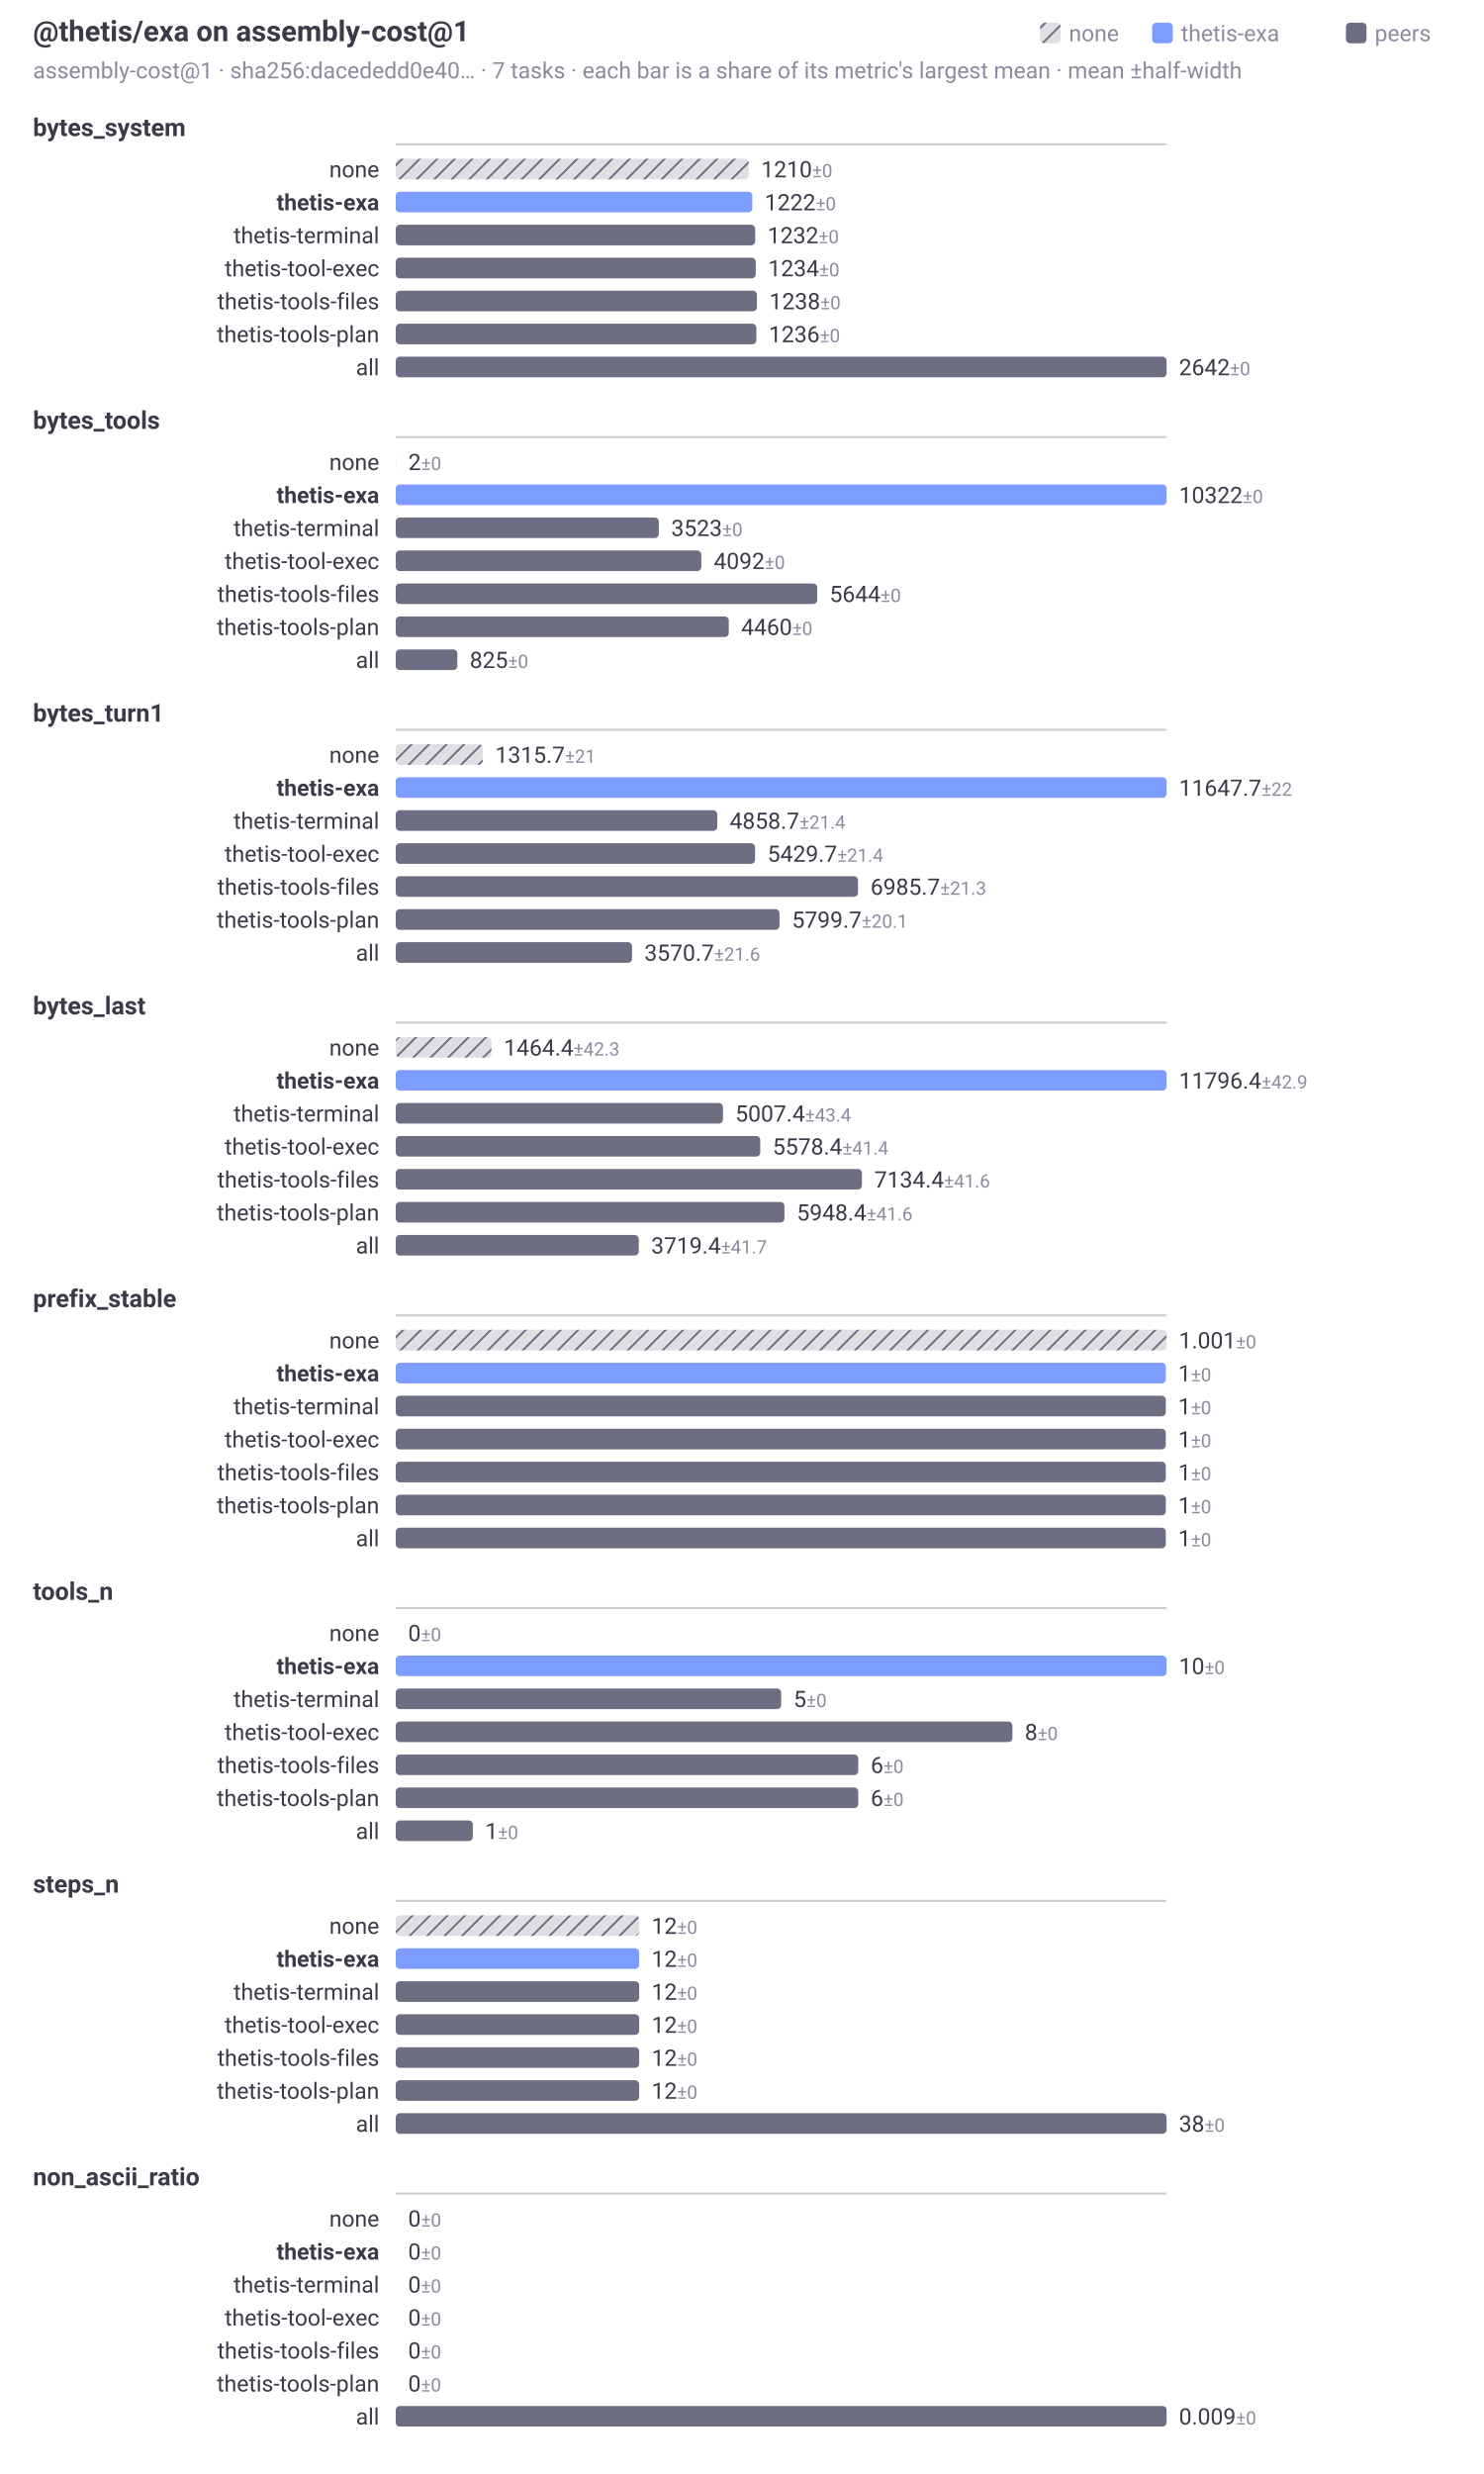
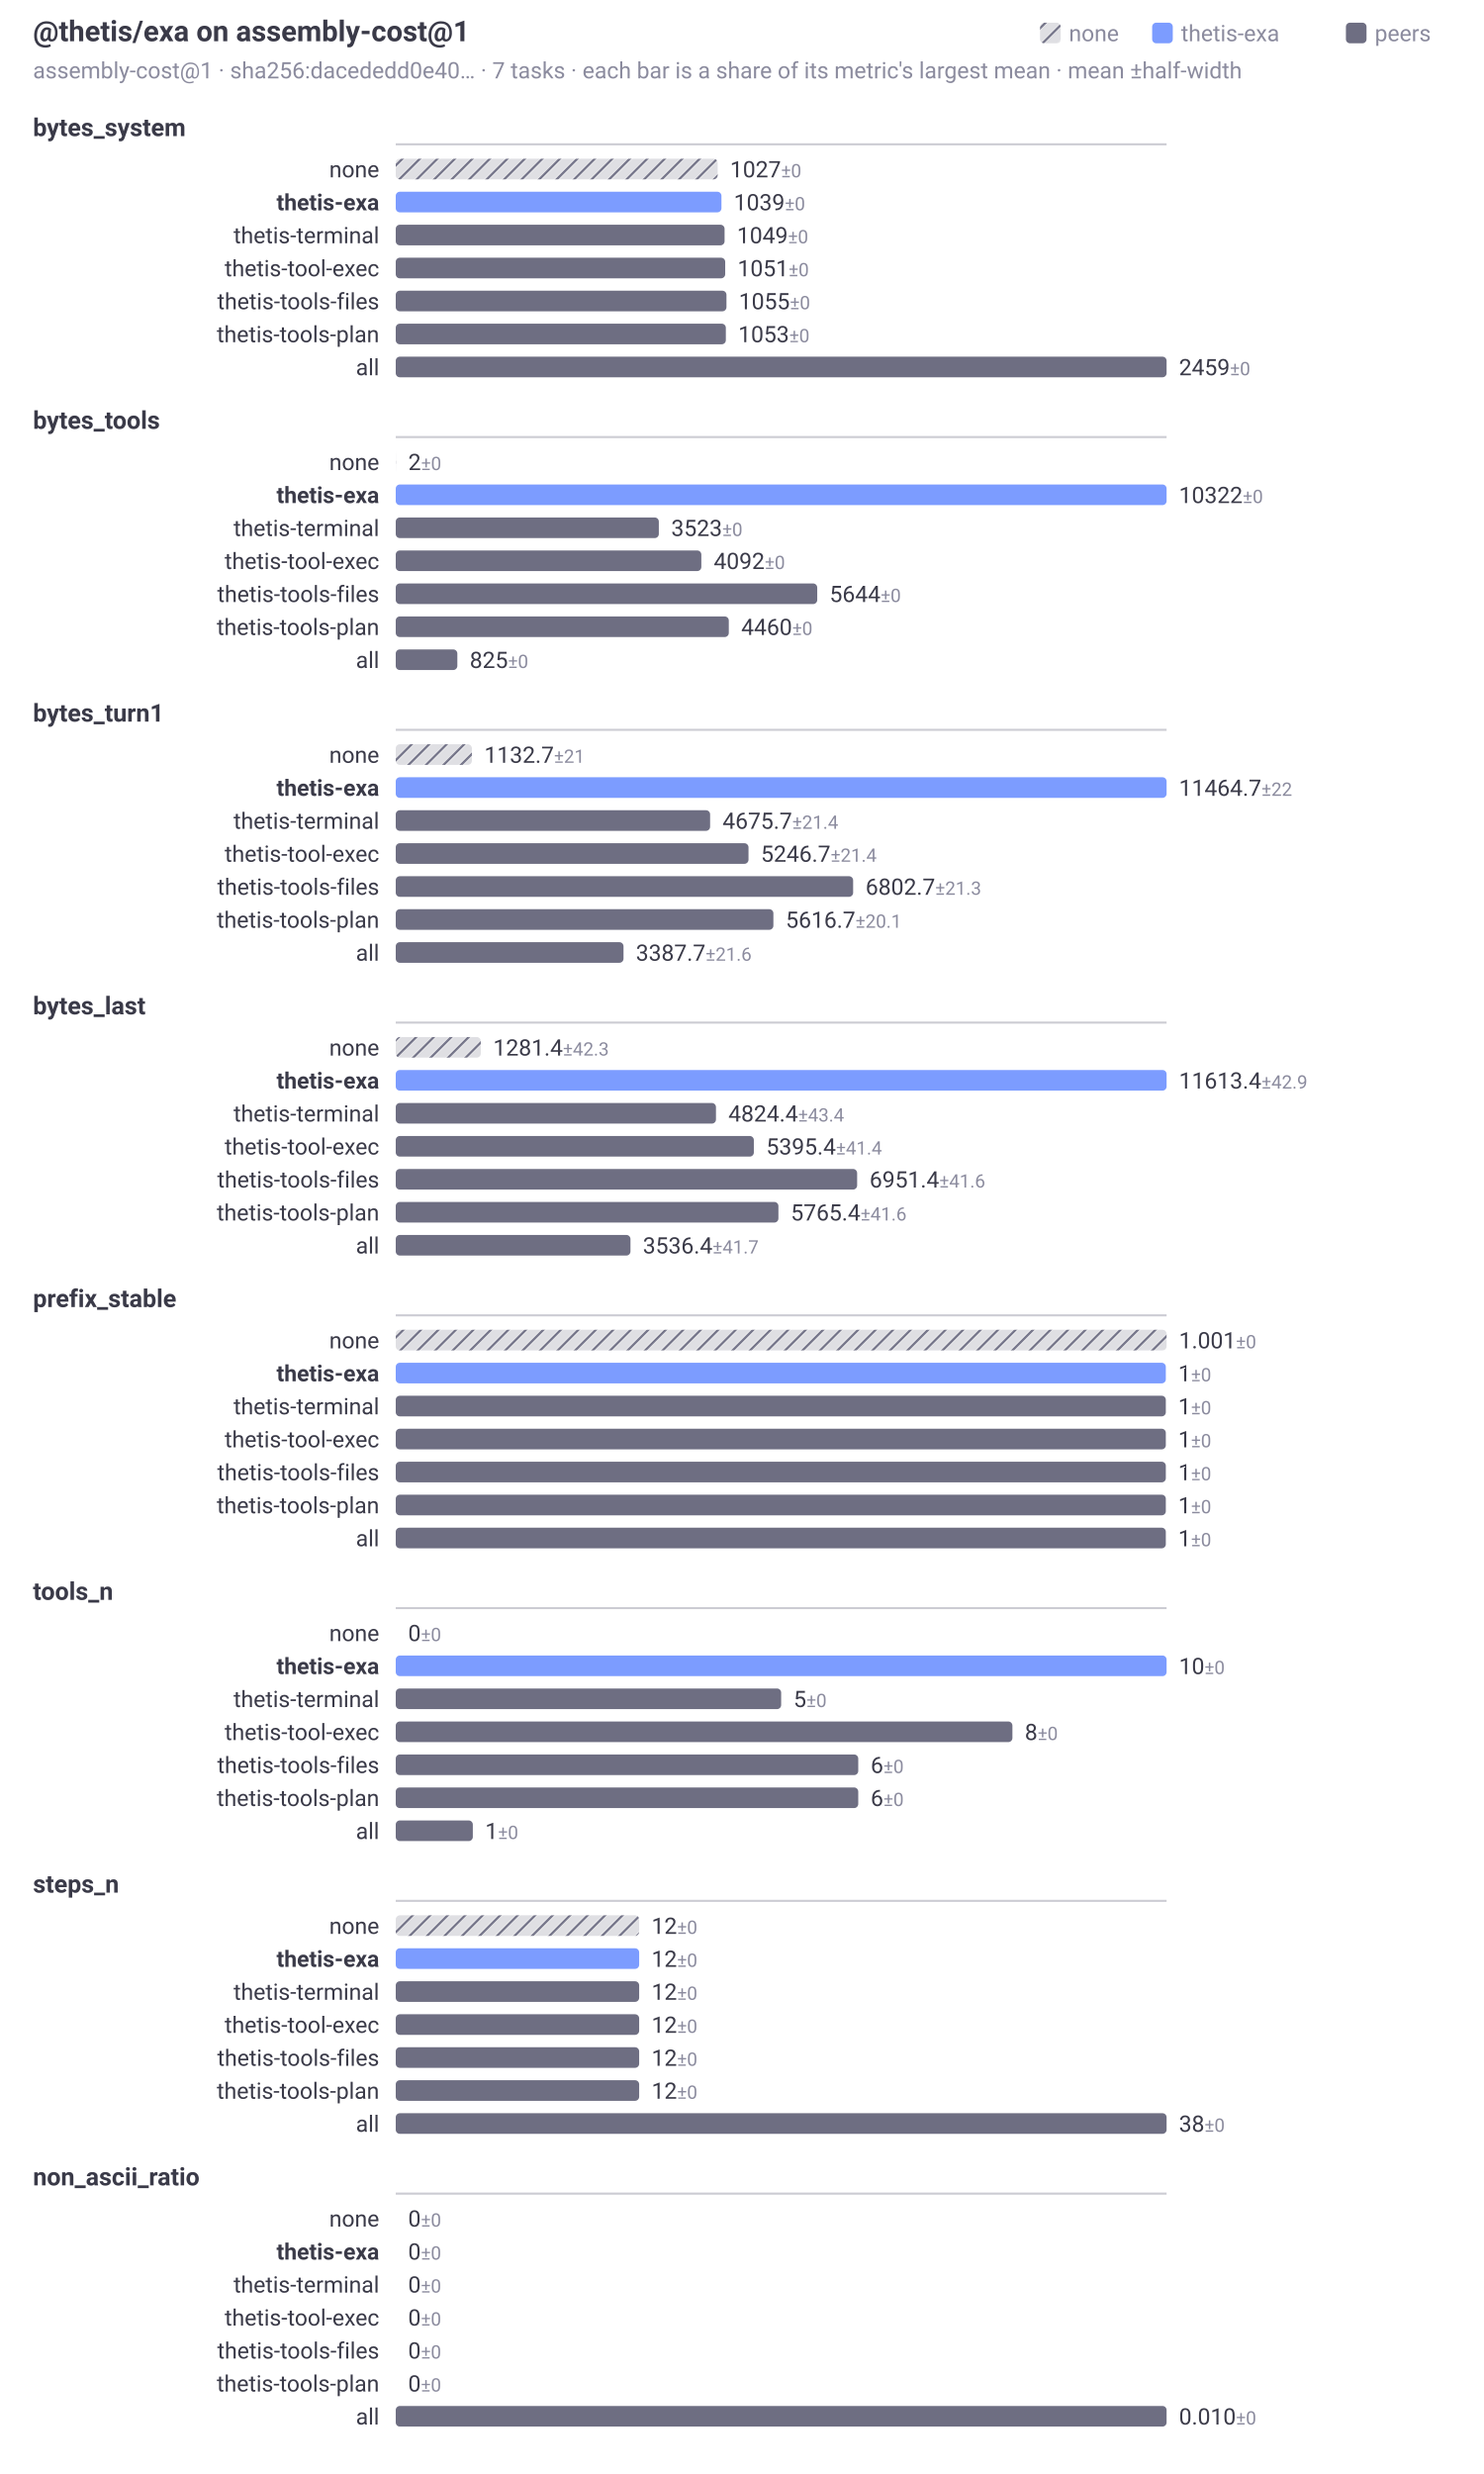
<svg xmlns="http://www.w3.org/2000/svg" width="720" height="1200" viewBox="0 0 720 1200" role="img" aria-labelledby="t d" font-family="system-ui, -apple-system, Segoe UI, Roboto, sans-serif">
  <style>.t{fill:#3a3a48}.f{fill:#8b8b9e}@media (prefers-color-scheme:dark){.t{fill:#d2d2dc}.f{fill:#9a9aae}}</style>
  <defs>
    <pattern id="hatch" width="6" height="6" patternUnits="userSpaceOnUse" patternTransform="rotate(45)">
      <rect width="6" height="6" fill="#6e6e82" fill-opacity="0.22" />
      <line x1="0" y1="0" x2="0" y2="6" stroke="#6e6e82" stroke-width="2" />
    </pattern>
  </defs>
  <text class="t" x="16" y="20" font-size="14" font-weight="600">@thetis/exa on assembly-cost@1</text>
  <text class="f" x="16" y="38" font-size="11">assembly-cost@1 · sha256:dacededd0e40… · 7 tasks · each bar is a share of its metric's largest mean · mean ±half-width</text>
  <rect x="653" y="11" width="10" height="10" rx="2" fill="#6e6e82" />
  <text class="f" x="667" y="20" font-size="11">peers</text>
  <rect x="559" y="11" width="10" height="10" rx="2" fill="#7c9cff" />
  <text class="f" x="573" y="20" font-size="11">thetis-exa</text>
  <rect x="504.6" y="11" width="10" height="10" rx="2" fill="url(#hatch)" />
  <text class="f" x="518.6" y="20" font-size="11">none</text>
  <text class="t" x="16" y="66" font-size="12" font-weight="600">bytes_system</text>
  <line x1="192" y1="70" x2="566" y2="70" stroke="#6e6e82" stroke-opacity="0.35" stroke-width="1" />
  <text class="t" x="184" y="86" font-size="11" text-anchor="end">none</text>
-   <rect x="192" y="77" width="171.29" height="10" rx="2" fill="url(#hatch)" />
-   <text class="t" x="369.29" y="86" font-size="11">1210<tspan class="f" font-size="9"> ±0</tspan>
+   <rect x="192" y="77" width="156.2" height="10" rx="2" fill="url(#hatch)" />
+   <text class="t" x="354.2" y="86" font-size="11">1027<tspan class="f" font-size="9"> ±0</tspan>
  </text>
  <text class="t" x="184" y="102" font-size="11" text-anchor="end" font-weight="600">thetis-exa</text>
-   <rect x="192" y="93" width="172.99" height="10" rx="2" fill="#7c9cff" />
-   <text class="t" x="370.99" y="102" font-size="11">1222<tspan class="f" font-size="9"> ±0</tspan>
+   <rect x="192" y="93" width="158.03" height="10" rx="2" fill="#7c9cff" />
+   <text class="t" x="356.03" y="102" font-size="11">1039<tspan class="f" font-size="9"> ±0</tspan>
  </text>
  <text class="t" x="184" y="118" font-size="11" text-anchor="end">thetis-terminal</text>
-   <rect x="192" y="109" width="174.4" height="10" rx="2" fill="#6e6e82" />
-   <text class="t" x="372.4" y="118" font-size="11">1232<tspan class="f" font-size="9"> ±0</tspan>
+   <rect x="192" y="109" width="159.55" height="10" rx="2" fill="#6e6e82" />
+   <text class="t" x="357.55" y="118" font-size="11">1049<tspan class="f" font-size="9"> ±0</tspan>
  </text>
  <text class="t" x="184" y="134" font-size="11" text-anchor="end">thetis-tool-exec</text>
-   <rect x="192" y="125" width="174.68" height="10" rx="2" fill="#6e6e82" />
-   <text class="t" x="372.68" y="134" font-size="11">1234<tspan class="f" font-size="9"> ±0</tspan>
+   <rect x="192" y="125" width="159.85" height="10" rx="2" fill="#6e6e82" />
+   <text class="t" x="357.85" y="134" font-size="11">1051<tspan class="f" font-size="9"> ±0</tspan>
  </text>
  <text class="t" x="184" y="150" font-size="11" text-anchor="end">thetis-tools-files</text>
-   <rect x="192" y="141" width="175.25" height="10" rx="2" fill="#6e6e82" />
-   <text class="t" x="373.25" y="150" font-size="11">1238<tspan class="f" font-size="9"> ±0</tspan>
+   <rect x="192" y="141" width="160.46" height="10" rx="2" fill="#6e6e82" />
+   <text class="t" x="358.46" y="150" font-size="11">1055<tspan class="f" font-size="9"> ±0</tspan>
  </text>
  <text class="t" x="184" y="166" font-size="11" text-anchor="end">thetis-tools-plan</text>
-   <rect x="192" y="157" width="174.97" height="10" rx="2" fill="#6e6e82" />
-   <text class="t" x="372.97" y="166" font-size="11">1236<tspan class="f" font-size="9"> ±0</tspan>
+   <rect x="192" y="157" width="160.16" height="10" rx="2" fill="#6e6e82" />
+   <text class="t" x="358.16" y="166" font-size="11">1053<tspan class="f" font-size="9"> ±0</tspan>
  </text>
  <text class="t" x="184" y="182" font-size="11" text-anchor="end">all</text>
  <rect x="192" y="173" width="374" height="10" rx="2" fill="#6e6e82" />
-   <text class="t" x="572" y="182" font-size="11">2642<tspan class="f" font-size="9"> ±0</tspan>
+   <text class="t" x="572" y="182" font-size="11">2459<tspan class="f" font-size="9"> ±0</tspan>
  </text>
  <text class="t" x="16" y="208" font-size="12" font-weight="600">bytes_tools</text>
  <line x1="192" y1="212" x2="566" y2="212" stroke="#6e6e82" stroke-opacity="0.35" stroke-width="1" />
  <text class="t" x="184" y="228" font-size="11" text-anchor="end">none</text>
  <rect x="192" y="219" width="0.07" height="10" rx="2" fill="url(#hatch)" />
  <text class="t" x="198.07" y="228" font-size="11">2<tspan class="f" font-size="9"> ±0</tspan>
  </text>
  <text class="t" x="184" y="244" font-size="11" text-anchor="end" font-weight="600">thetis-exa</text>
  <rect x="192" y="235" width="374" height="10" rx="2" fill="#7c9cff" />
  <text class="t" x="572" y="244" font-size="11">10322<tspan class="f" font-size="9"> ±0</tspan>
  </text>
  <text class="t" x="184" y="260" font-size="11" text-anchor="end">thetis-terminal</text>
  <rect x="192" y="251" width="127.65" height="10" rx="2" fill="#6e6e82" />
  <text class="t" x="325.65" y="260" font-size="11">3523<tspan class="f" font-size="9"> ±0</tspan>
  </text>
  <text class="t" x="184" y="276" font-size="11" text-anchor="end">thetis-tool-exec</text>
  <rect x="192" y="267" width="148.27" height="10" rx="2" fill="#6e6e82" />
  <text class="t" x="346.27" y="276" font-size="11">4092<tspan class="f" font-size="9"> ±0</tspan>
  </text>
  <text class="t" x="184" y="292" font-size="11" text-anchor="end">thetis-tools-files</text>
  <rect x="192" y="283" width="204.5" height="10" rx="2" fill="#6e6e82" />
  <text class="t" x="402.5" y="292" font-size="11">5644<tspan class="f" font-size="9"> ±0</tspan>
  </text>
  <text class="t" x="184" y="308" font-size="11" text-anchor="end">thetis-tools-plan</text>
  <rect x="192" y="299" width="161.6" height="10" rx="2" fill="#6e6e82" />
  <text class="t" x="359.6" y="308" font-size="11">4460<tspan class="f" font-size="9"> ±0</tspan>
  </text>
  <text class="t" x="184" y="324" font-size="11" text-anchor="end">all</text>
  <rect x="192" y="315" width="29.89" height="10" rx="2" fill="#6e6e82" />
  <text class="t" x="227.89" y="324" font-size="11">825<tspan class="f" font-size="9"> ±0</tspan>
  </text>
  <text class="t" x="16" y="350" font-size="12" font-weight="600">bytes_turn1</text>
  <line x1="192" y1="354" x2="566" y2="354" stroke="#6e6e82" stroke-opacity="0.35" stroke-width="1" />
  <text class="t" x="184" y="370" font-size="11" text-anchor="end">none</text>
-   <rect x="192" y="361" width="42.25" height="10" rx="2" fill="url(#hatch)" />
-   <text class="t" x="240.25" y="370" font-size="11">1315.7<tspan class="f" font-size="9"> ±21</tspan>
+   <rect x="192" y="361" width="36.95" height="10" rx="2" fill="url(#hatch)" />
+   <text class="t" x="234.95" y="370" font-size="11">1132.7<tspan class="f" font-size="9"> ±21</tspan>
  </text>
  <text class="t" x="184" y="386" font-size="11" text-anchor="end" font-weight="600">thetis-exa</text>
  <rect x="192" y="377" width="374" height="10" rx="2" fill="#7c9cff" />
-   <text class="t" x="572" y="386" font-size="11">11647.7<tspan class="f" font-size="9"> ±22</tspan>
+   <text class="t" x="572" y="386" font-size="11">11464.7<tspan class="f" font-size="9"> ±22</tspan>
  </text>
  <text class="t" x="184" y="402" font-size="11" text-anchor="end">thetis-terminal</text>
-   <rect x="192" y="393" width="156.01" height="10" rx="2" fill="#6e6e82" />
-   <text class="t" x="354.01" y="402" font-size="11">4858.7<tspan class="f" font-size="9"> ±21.4</tspan>
+   <rect x="192" y="393" width="152.53" height="10" rx="2" fill="#6e6e82" />
+   <text class="t" x="350.53" y="402" font-size="11">4675.7<tspan class="f" font-size="9"> ±21.4</tspan>
  </text>
  <text class="t" x="184" y="418" font-size="11" text-anchor="end">thetis-tool-exec</text>
-   <rect x="192" y="409" width="174.34" height="10" rx="2" fill="#6e6e82" />
-   <text class="t" x="372.34" y="418" font-size="11">5429.7<tspan class="f" font-size="9"> ±21.4</tspan>
+   <rect x="192" y="409" width="171.16" height="10" rx="2" fill="#6e6e82" />
+   <text class="t" x="369.16" y="418" font-size="11">5246.7<tspan class="f" font-size="9"> ±21.4</tspan>
  </text>
  <text class="t" x="184" y="434" font-size="11" text-anchor="end">thetis-tools-files</text>
-   <rect x="192" y="425" width="224.31" height="10" rx="2" fill="#6e6e82" />
-   <text class="t" x="422.31" y="434" font-size="11">6985.7<tspan class="f" font-size="9"> ±21.3</tspan>
+   <rect x="192" y="425" width="221.92" height="10" rx="2" fill="#6e6e82" />
+   <text class="t" x="419.92" y="434" font-size="11">6802.7<tspan class="f" font-size="9"> ±21.3</tspan>
  </text>
  <text class="t" x="184" y="450" font-size="11" text-anchor="end">thetis-tools-plan</text>
-   <rect x="192" y="441" width="186.22" height="10" rx="2" fill="#6e6e82" />
-   <text class="t" x="384.22" y="450" font-size="11">5799.7<tspan class="f" font-size="9"> ±20.1</tspan>
+   <rect x="192" y="441" width="183.23" height="10" rx="2" fill="#6e6e82" />
+   <text class="t" x="381.23" y="450" font-size="11">5616.7<tspan class="f" font-size="9"> ±20.1</tspan>
  </text>
  <text class="t" x="184" y="466" font-size="11" text-anchor="end">all</text>
-   <rect x="192" y="457" width="114.65" height="10" rx="2" fill="#6e6e82" />
-   <text class="t" x="312.65" y="466" font-size="11">3570.7<tspan class="f" font-size="9"> ±21.6</tspan>
+   <rect x="192" y="457" width="110.51" height="10" rx="2" fill="#6e6e82" />
+   <text class="t" x="308.51" y="466" font-size="11">3387.7<tspan class="f" font-size="9"> ±21.6</tspan>
  </text>
  <text class="t" x="16" y="492" font-size="12" font-weight="600">bytes_last</text>
  <line x1="192" y1="496" x2="566" y2="496" stroke="#6e6e82" stroke-opacity="0.35" stroke-width="1" />
  <text class="t" x="184" y="512" font-size="11" text-anchor="end">none</text>
-   <rect x="192" y="503" width="46.43" height="10" rx="2" fill="url(#hatch)" />
-   <text class="t" x="244.43" y="512" font-size="11">1464.4<tspan class="f" font-size="9"> ±42.3</tspan>
+   <rect x="192" y="503" width="41.27" height="10" rx="2" fill="url(#hatch)" />
+   <text class="t" x="239.27" y="512" font-size="11">1281.4<tspan class="f" font-size="9"> ±42.3</tspan>
  </text>
  <text class="t" x="184" y="528" font-size="11" text-anchor="end" font-weight="600">thetis-exa</text>
  <rect x="192" y="519" width="374" height="10" rx="2" fill="#7c9cff" />
-   <text class="t" x="572" y="528" font-size="11">11796.4<tspan class="f" font-size="9"> ±42.9</tspan>
+   <text class="t" x="572" y="528" font-size="11">11613.4<tspan class="f" font-size="9"> ±42.9</tspan>
  </text>
  <text class="t" x="184" y="544" font-size="11" text-anchor="end">thetis-terminal</text>
-   <rect x="192" y="535" width="158.76" height="10" rx="2" fill="#6e6e82" />
-   <text class="t" x="356.76" y="544" font-size="11">5007.4<tspan class="f" font-size="9"> ±43.4</tspan>
+   <rect x="192" y="535" width="155.37" height="10" rx="2" fill="#6e6e82" />
+   <text class="t" x="353.37" y="544" font-size="11">4824.4<tspan class="f" font-size="9"> ±43.4</tspan>
  </text>
  <text class="t" x="184" y="560" font-size="11" text-anchor="end">thetis-tool-exec</text>
-   <rect x="192" y="551" width="176.86" height="10" rx="2" fill="#6e6e82" />
-   <text class="t" x="374.86" y="560" font-size="11">5578.4<tspan class="f" font-size="9"> ±41.4</tspan>
+   <rect x="192" y="551" width="173.75" height="10" rx="2" fill="#6e6e82" />
+   <text class="t" x="371.75" y="560" font-size="11">5395.4<tspan class="f" font-size="9"> ±41.4</tspan>
  </text>
  <text class="t" x="184" y="576" font-size="11" text-anchor="end">thetis-tools-files</text>
-   <rect x="192" y="567" width="226.19" height="10" rx="2" fill="#6e6e82" />
-   <text class="t" x="424.19" y="576" font-size="11">7134.4<tspan class="f" font-size="9"> ±41.6</tspan>
+   <rect x="192" y="567" width="223.86" height="10" rx="2" fill="#6e6e82" />
+   <text class="t" x="421.86" y="576" font-size="11">6951.4<tspan class="f" font-size="9"> ±41.6</tspan>
  </text>
  <text class="t" x="184" y="592" font-size="11" text-anchor="end">thetis-tools-plan</text>
-   <rect x="192" y="583" width="188.59" height="10" rx="2" fill="#6e6e82" />
-   <text class="t" x="386.59" y="592" font-size="11">5948.4<tspan class="f" font-size="9"> ±41.6</tspan>
+   <rect x="192" y="583" width="185.67" height="10" rx="2" fill="#6e6e82" />
+   <text class="t" x="383.67" y="592" font-size="11">5765.4<tspan class="f" font-size="9"> ±41.6</tspan>
  </text>
  <text class="t" x="184" y="608" font-size="11" text-anchor="end">all</text>
-   <rect x="192" y="599" width="117.92" height="10" rx="2" fill="#6e6e82" />
-   <text class="t" x="315.92" y="608" font-size="11">3719.4<tspan class="f" font-size="9"> ±41.7</tspan>
+   <rect x="192" y="599" width="113.89" height="10" rx="2" fill="#6e6e82" />
+   <text class="t" x="311.89" y="608" font-size="11">3536.4<tspan class="f" font-size="9"> ±41.7</tspan>
  </text>
  <text class="t" x="16" y="634" font-size="12" font-weight="600">prefix_stable</text>
  <line x1="192" y1="638" x2="566" y2="638" stroke="#6e6e82" stroke-opacity="0.35" stroke-width="1" />
  <text class="t" x="184" y="654" font-size="11" text-anchor="end">none</text>
  <rect x="192" y="645" width="374" height="10" rx="2" fill="url(#hatch)" />
  <text class="t" x="572" y="654" font-size="11">1.001<tspan class="f" font-size="9"> ±0</tspan>
  </text>
  <text class="t" x="184" y="670" font-size="11" text-anchor="end" font-weight="600">thetis-exa</text>
  <rect x="192" y="661" width="373.63" height="10" rx="2" fill="#7c9cff" />
  <text class="t" x="571.63" y="670" font-size="11">1<tspan class="f" font-size="9"> ±0</tspan>
  </text>
  <text class="t" x="184" y="686" font-size="11" text-anchor="end">thetis-terminal</text>
  <rect x="192" y="677" width="373.63" height="10" rx="2" fill="#6e6e82" />
  <text class="t" x="571.63" y="686" font-size="11">1<tspan class="f" font-size="9"> ±0</tspan>
  </text>
  <text class="t" x="184" y="702" font-size="11" text-anchor="end">thetis-tool-exec</text>
  <rect x="192" y="693" width="373.63" height="10" rx="2" fill="#6e6e82" />
  <text class="t" x="571.63" y="702" font-size="11">1<tspan class="f" font-size="9"> ±0</tspan>
  </text>
  <text class="t" x="184" y="718" font-size="11" text-anchor="end">thetis-tools-files</text>
  <rect x="192" y="709" width="373.63" height="10" rx="2" fill="#6e6e82" />
  <text class="t" x="571.63" y="718" font-size="11">1<tspan class="f" font-size="9"> ±0</tspan>
  </text>
  <text class="t" x="184" y="734" font-size="11" text-anchor="end">thetis-tools-plan</text>
  <rect x="192" y="725" width="373.63" height="10" rx="2" fill="#6e6e82" />
  <text class="t" x="571.63" y="734" font-size="11">1<tspan class="f" font-size="9"> ±0</tspan>
  </text>
  <text class="t" x="184" y="750" font-size="11" text-anchor="end">all</text>
  <rect x="192" y="741" width="373.63" height="10" rx="2" fill="#6e6e82" />
  <text class="t" x="571.63" y="750" font-size="11">1<tspan class="f" font-size="9"> ±0</tspan>
  </text>
  <text class="t" x="16" y="776" font-size="12" font-weight="600">tools_n</text>
  <line x1="192" y1="780" x2="566" y2="780" stroke="#6e6e82" stroke-opacity="0.35" stroke-width="1" />
  <text class="t" x="184" y="796" font-size="11" text-anchor="end">none</text>
  <rect x="192" y="787" width="0" height="10" rx="2" fill="url(#hatch)" />
  <text class="t" x="198" y="796" font-size="11">0<tspan class="f" font-size="9"> ±0</tspan>
  </text>
  <text class="t" x="184" y="812" font-size="11" text-anchor="end" font-weight="600">thetis-exa</text>
  <rect x="192" y="803" width="374" height="10" rx="2" fill="#7c9cff" />
  <text class="t" x="572" y="812" font-size="11">10<tspan class="f" font-size="9"> ±0</tspan>
  </text>
  <text class="t" x="184" y="828" font-size="11" text-anchor="end">thetis-terminal</text>
  <rect x="192" y="819" width="187" height="10" rx="2" fill="#6e6e82" />
  <text class="t" x="385" y="828" font-size="11">5<tspan class="f" font-size="9"> ±0</tspan>
  </text>
  <text class="t" x="184" y="844" font-size="11" text-anchor="end">thetis-tool-exec</text>
  <rect x="192" y="835" width="299.2" height="10" rx="2" fill="#6e6e82" />
  <text class="t" x="497.2" y="844" font-size="11">8<tspan class="f" font-size="9"> ±0</tspan>
  </text>
  <text class="t" x="184" y="860" font-size="11" text-anchor="end">thetis-tools-files</text>
  <rect x="192" y="851" width="224.4" height="10" rx="2" fill="#6e6e82" />
  <text class="t" x="422.4" y="860" font-size="11">6<tspan class="f" font-size="9"> ±0</tspan>
  </text>
  <text class="t" x="184" y="876" font-size="11" text-anchor="end">thetis-tools-plan</text>
  <rect x="192" y="867" width="224.4" height="10" rx="2" fill="#6e6e82" />
  <text class="t" x="422.4" y="876" font-size="11">6<tspan class="f" font-size="9"> ±0</tspan>
  </text>
  <text class="t" x="184" y="892" font-size="11" text-anchor="end">all</text>
  <rect x="192" y="883" width="37.4" height="10" rx="2" fill="#6e6e82" />
  <text class="t" x="235.4" y="892" font-size="11">1<tspan class="f" font-size="9"> ±0</tspan>
  </text>
  <text class="t" x="16" y="918" font-size="12" font-weight="600">steps_n</text>
  <line x1="192" y1="922" x2="566" y2="922" stroke="#6e6e82" stroke-opacity="0.35" stroke-width="1" />
  <text class="t" x="184" y="938" font-size="11" text-anchor="end">none</text>
  <rect x="192" y="929" width="118.11" height="10" rx="2" fill="url(#hatch)" />
  <text class="t" x="316.11" y="938" font-size="11">12<tspan class="f" font-size="9"> ±0</tspan>
  </text>
  <text class="t" x="184" y="954" font-size="11" text-anchor="end" font-weight="600">thetis-exa</text>
  <rect x="192" y="945" width="118.11" height="10" rx="2" fill="#7c9cff" />
  <text class="t" x="316.11" y="954" font-size="11">12<tspan class="f" font-size="9"> ±0</tspan>
  </text>
  <text class="t" x="184" y="970" font-size="11" text-anchor="end">thetis-terminal</text>
  <rect x="192" y="961" width="118.11" height="10" rx="2" fill="#6e6e82" />
  <text class="t" x="316.11" y="970" font-size="11">12<tspan class="f" font-size="9"> ±0</tspan>
  </text>
  <text class="t" x="184" y="986" font-size="11" text-anchor="end">thetis-tool-exec</text>
  <rect x="192" y="977" width="118.11" height="10" rx="2" fill="#6e6e82" />
  <text class="t" x="316.11" y="986" font-size="11">12<tspan class="f" font-size="9"> ±0</tspan>
  </text>
  <text class="t" x="184" y="1002" font-size="11" text-anchor="end">thetis-tools-files</text>
  <rect x="192" y="993" width="118.11" height="10" rx="2" fill="#6e6e82" />
  <text class="t" x="316.11" y="1002" font-size="11">12<tspan class="f" font-size="9"> ±0</tspan>
  </text>
  <text class="t" x="184" y="1018" font-size="11" text-anchor="end">thetis-tools-plan</text>
  <rect x="192" y="1009" width="118.11" height="10" rx="2" fill="#6e6e82" />
  <text class="t" x="316.11" y="1018" font-size="11">12<tspan class="f" font-size="9"> ±0</tspan>
  </text>
  <text class="t" x="184" y="1034" font-size="11" text-anchor="end">all</text>
  <rect x="192" y="1025" width="374" height="10" rx="2" fill="#6e6e82" />
  <text class="t" x="572" y="1034" font-size="11">38<tspan class="f" font-size="9"> ±0</tspan>
  </text>
  <text class="t" x="16" y="1060" font-size="12" font-weight="600">non_ascii_ratio</text>
  <line x1="192" y1="1064" x2="566" y2="1064" stroke="#6e6e82" stroke-opacity="0.35" stroke-width="1" />
  <text class="t" x="184" y="1080" font-size="11" text-anchor="end">none</text>
  <rect x="192" y="1071" width="0" height="10" rx="2" fill="url(#hatch)" />
  <text class="t" x="198" y="1080" font-size="11">0<tspan class="f" font-size="9"> ±0</tspan>
  </text>
  <text class="t" x="184" y="1096" font-size="11" text-anchor="end" font-weight="600">thetis-exa</text>
  <rect x="192" y="1087" width="0" height="10" rx="2" fill="#7c9cff" />
  <text class="t" x="198" y="1096" font-size="11">0<tspan class="f" font-size="9"> ±0</tspan>
  </text>
  <text class="t" x="184" y="1112" font-size="11" text-anchor="end">thetis-terminal</text>
  <rect x="192" y="1103" width="0" height="10" rx="2" fill="#6e6e82" />
  <text class="t" x="198" y="1112" font-size="11">0<tspan class="f" font-size="9"> ±0</tspan>
  </text>
  <text class="t" x="184" y="1128" font-size="11" text-anchor="end">thetis-tool-exec</text>
  <rect x="192" y="1119" width="0" height="10" rx="2" fill="#6e6e82" />
  <text class="t" x="198" y="1128" font-size="11">0<tspan class="f" font-size="9"> ±0</tspan>
  </text>
  <text class="t" x="184" y="1144" font-size="11" text-anchor="end">thetis-tools-files</text>
  <rect x="192" y="1135" width="0" height="10" rx="2" fill="#6e6e82" />
  <text class="t" x="198" y="1144" font-size="11">0<tspan class="f" font-size="9"> ±0</tspan>
  </text>
  <text class="t" x="184" y="1160" font-size="11" text-anchor="end">thetis-tools-plan</text>
  <rect x="192" y="1151" width="0" height="10" rx="2" fill="#6e6e82" />
  <text class="t" x="198" y="1160" font-size="11">0<tspan class="f" font-size="9"> ±0</tspan>
  </text>
  <text class="t" x="184" y="1176" font-size="11" text-anchor="end">all</text>
  <rect x="192" y="1167" width="374" height="10" rx="2" fill="#6e6e82" />
-   <text class="t" x="572" y="1176" font-size="11">0.009<tspan class="f" font-size="9"> ±0</tspan>
+   <text class="t" x="572" y="1176" font-size="11">0.010<tspan class="f" font-size="9"> ±0</tspan>
  </text>
</svg>
